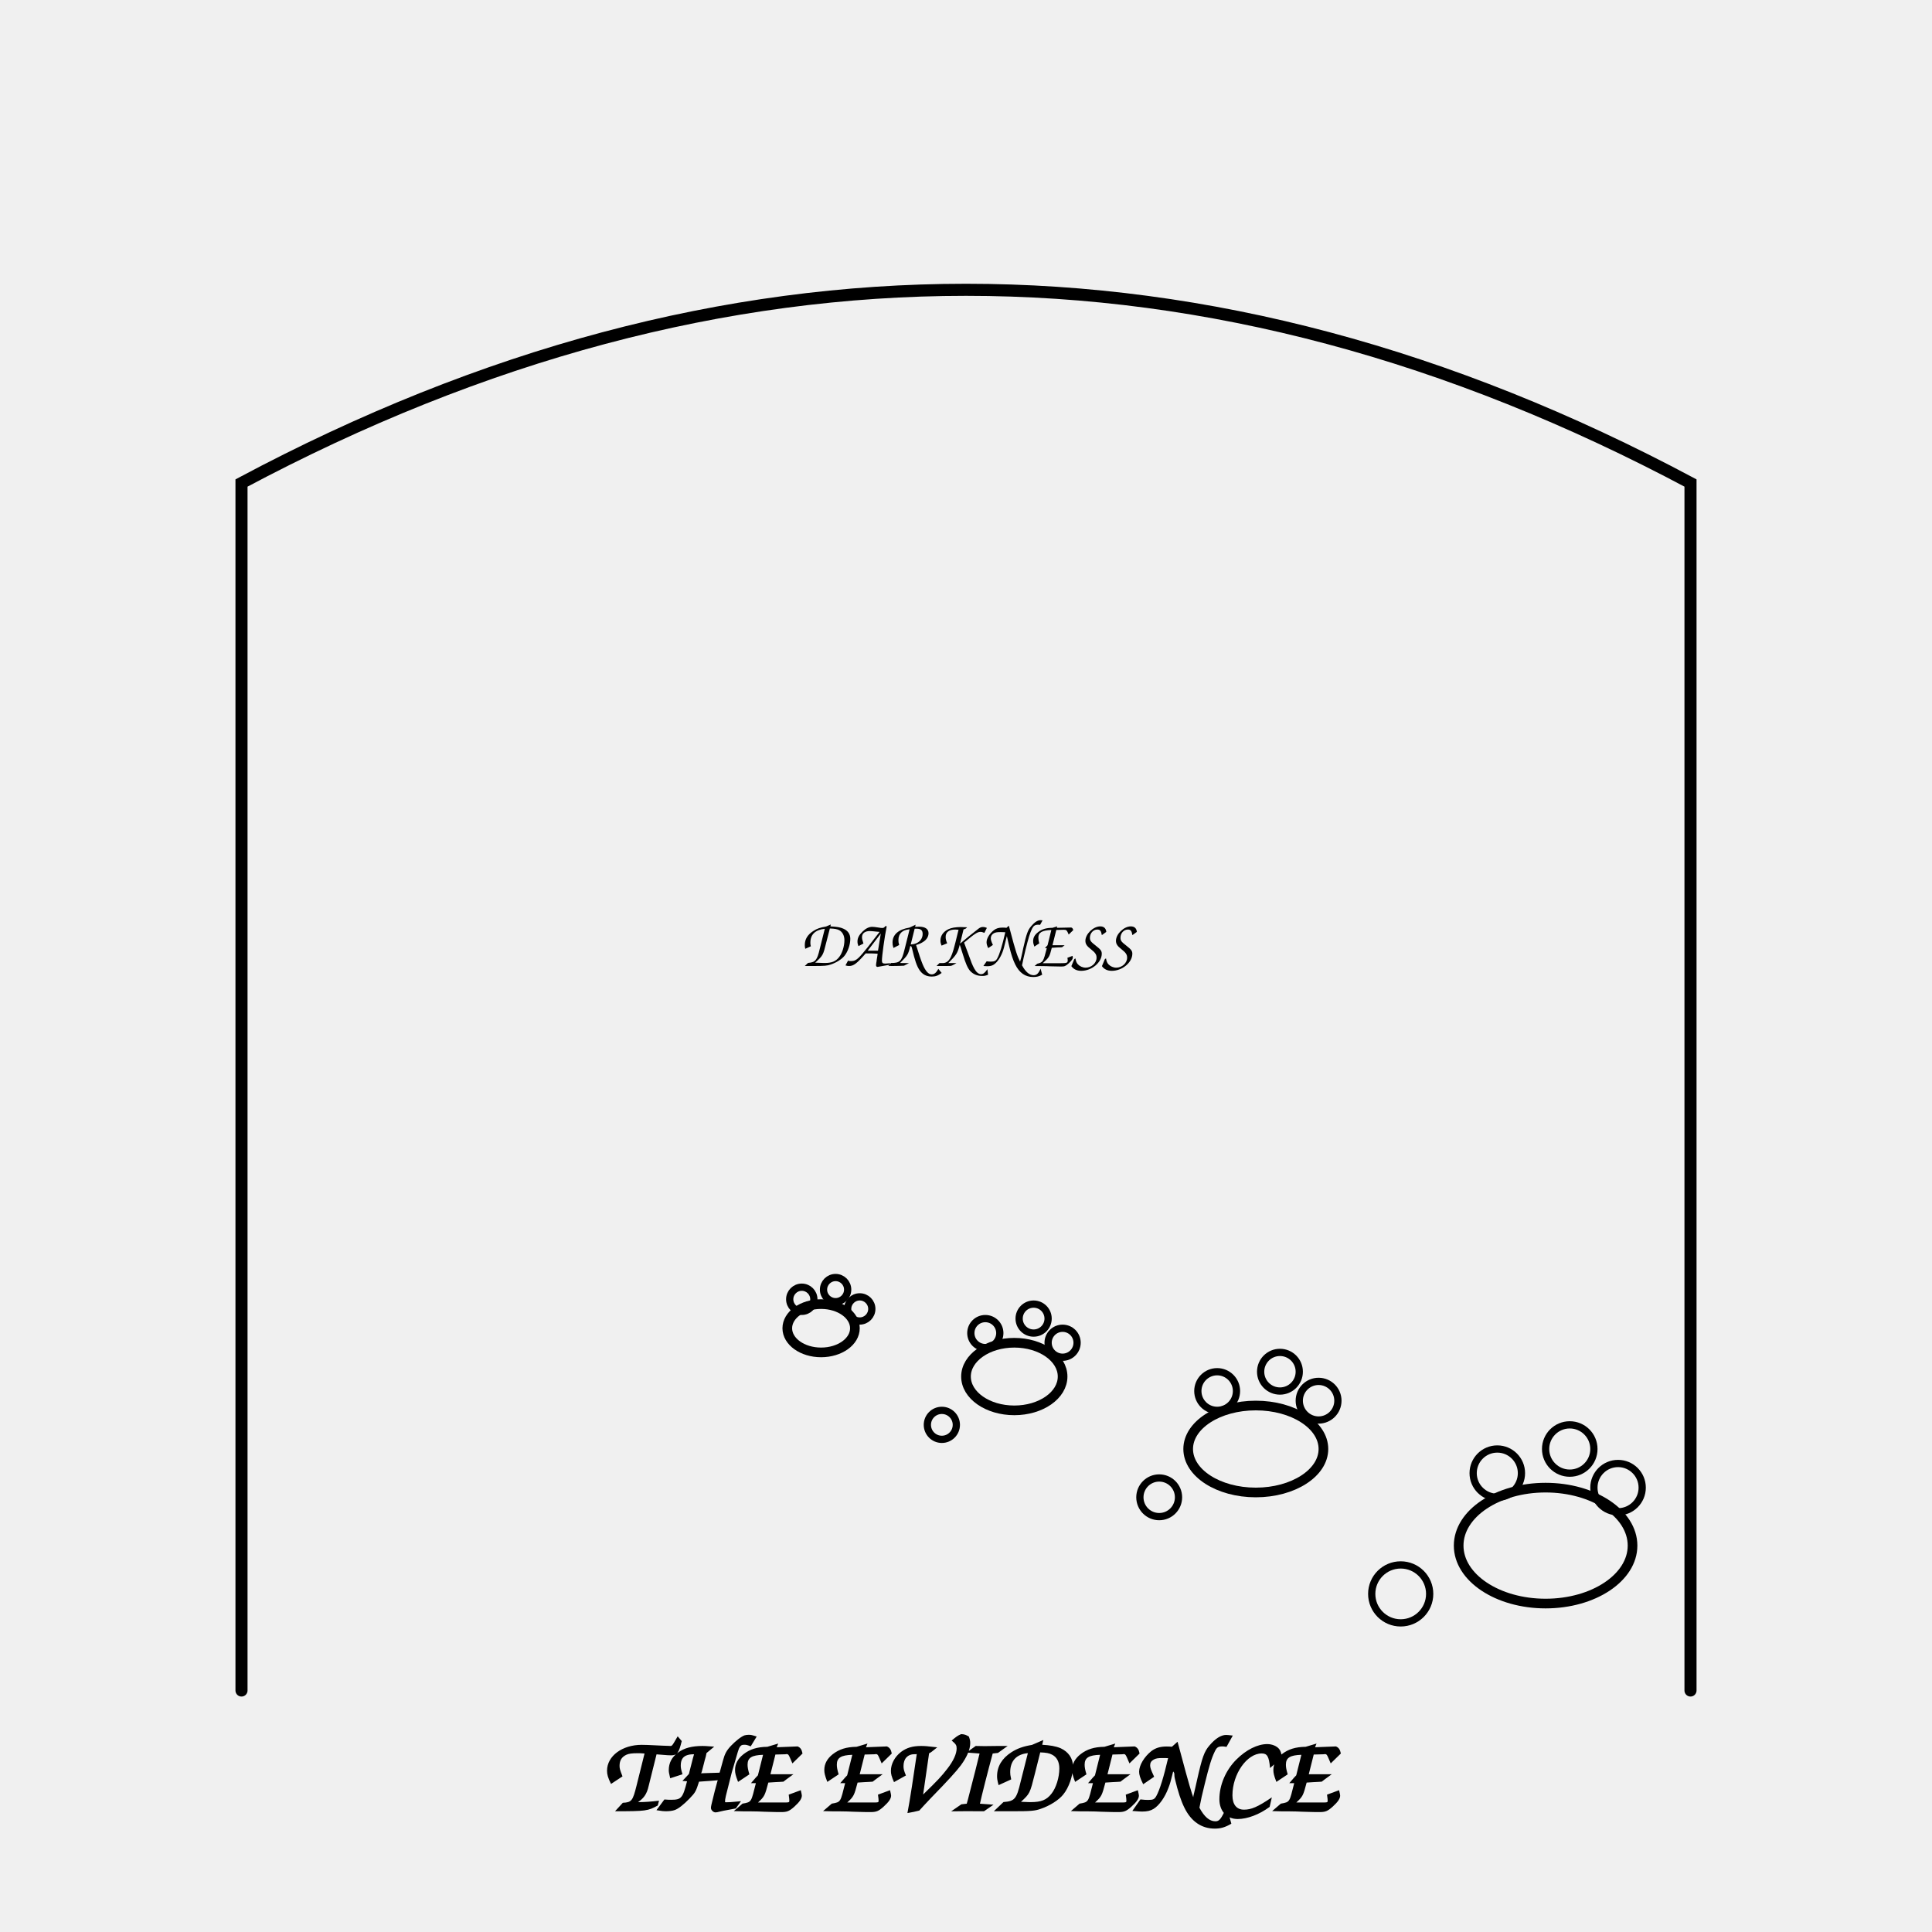
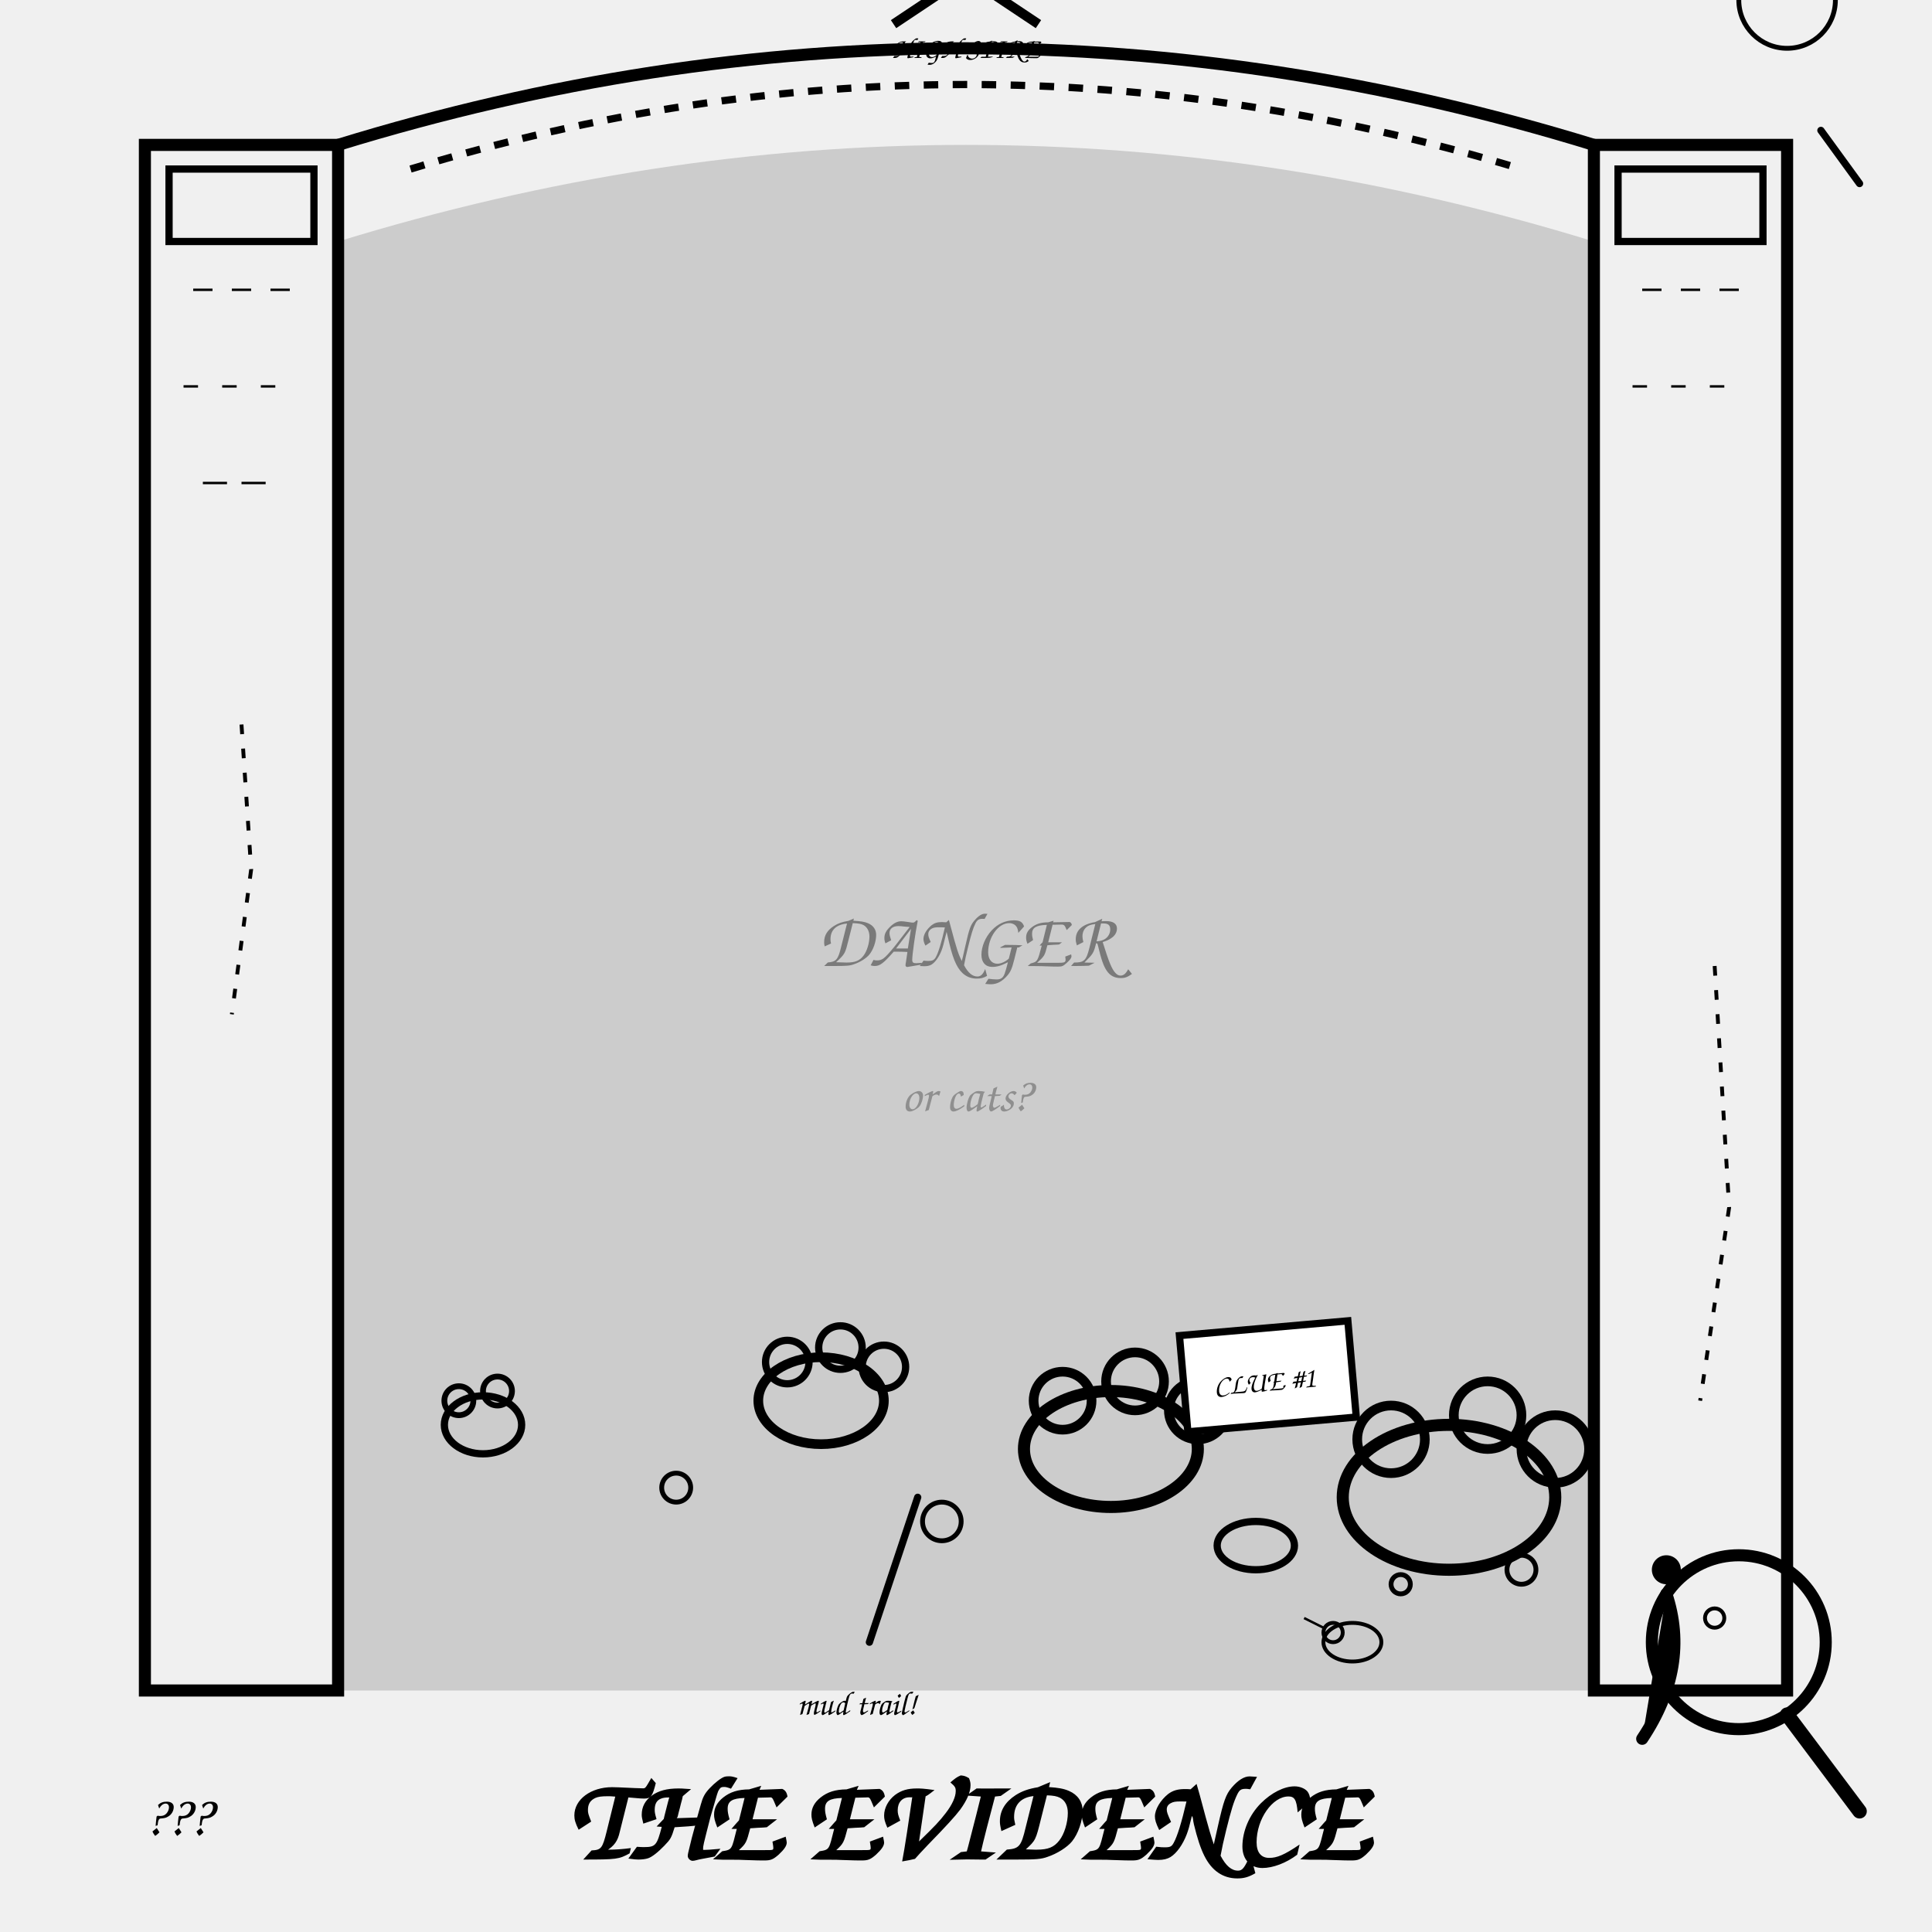
<svg xmlns="http://www.w3.org/2000/svg" viewBox="0 0 400 400" width="400" height="400">
-   <path d="M 50 350 L 50 100 Q 200 20 350 100 L 350 350" fill="none" stroke="black" stroke-width="2.5" stroke-linecap="round" />
-   <text x="200" y="200" text-anchor="middle" font-family="Comic Sans MS, cursive" font-size="14" fill="black">DARKNESS</text>
-   <ellipse cx="320" cy="320" rx="18" ry="12" fill="none" stroke="black" stroke-width="2" stroke-linecap="round" />
-   <circle cx="310" cy="305" r="5" fill="none" stroke="black" stroke-width="1.5" />
-   <circle cx="325" cy="300" r="5" fill="none" stroke="black" stroke-width="1.5" />
-   <circle cx="335" cy="308" r="5" fill="none" stroke="black" stroke-width="1.5" />
-   <ellipse cx="260" cy="300" rx="14" ry="9" fill="none" stroke="black" stroke-width="2" stroke-linecap="round" />
-   <circle cx="252" cy="288" r="4" fill="none" stroke="black" stroke-width="1.5" />
-   <circle cx="265" cy="284" r="4" fill="none" stroke="black" stroke-width="1.5" />
-   <circle cx="273" cy="290" r="4" fill="none" stroke="black" stroke-width="1.5" />
-   <ellipse cx="210" cy="285" rx="10" ry="7" fill="none" stroke="black" stroke-width="2" stroke-linecap="round" />
-   <circle cx="204" cy="276" r="3" fill="none" stroke="black" stroke-width="1.5" />
-   <circle cx="214" cy="273" r="3" fill="none" stroke="black" stroke-width="1.5" />
-   <circle cx="220" cy="278" r="3" fill="none" stroke="black" stroke-width="1.5" />
-   <ellipse cx="170" cy="275" rx="7" ry="5" fill="none" stroke="black" stroke-width="2" stroke-linecap="round" />
-   <circle cx="166" cy="269" r="2.5" fill="none" stroke="black" stroke-width="1.5" />
-   <circle cx="173" cy="267" r="2.5" fill="none" stroke="black" stroke-width="1.5" />
-   <circle cx="178" cy="271" r="2.5" fill="none" stroke="black" stroke-width="1.5" />
-   <circle cx="290" cy="330" r="6" fill="none" stroke="black" stroke-width="1.5" />
-   <circle cx="240" cy="310" r="4" fill="none" stroke="black" stroke-width="1.5" />
-   <circle cx="195" cy="295" r="3" fill="none" stroke="black" stroke-width="1.5" />
-   <text x="200" y="375" text-anchor="middle" font-family="Comic Sans MS, cursive" font-size="22" fill="black" font-weight="bold">THE EVIDENCE</text>
+   <rect x="30" y="30" width="40" height="320" fill="none" stroke="black" stroke-width="2.5" stroke-linecap="round" />
+   <rect x="35" y="35" width="30" height="15" fill="none" stroke="black" stroke-width="1.5" />
+   <line x1="40" y1="60" x2="60" y2="60" stroke="black" stroke-width="0.5" stroke-dasharray="4 4" />
+   <line x1="38" y1="80" x2="62" y2="80" stroke="black" stroke-width="0.5" stroke-dasharray="3 5" />
+   <line x1="42" y1="100" x2="58" y2="100" stroke="black" stroke-width="0.5" stroke-dasharray="5 3" />
+   <path d="M 50 150 L 52 180 L 48 210" fill="none" stroke="black" stroke-width="0.8" stroke-dasharray="2 3" />
+   <rect x="330" y="30" width="40" height="320" fill="none" stroke="black" stroke-width="2.5" stroke-linecap="round" />
+   <rect x="335" y="35" width="30" height="15" fill="none" stroke="black" stroke-width="1.5" />
+   <line x1="340" y1="60" x2="360" y2="60" stroke="black" stroke-width="0.5" stroke-dasharray="4 4" />
+   <line x1="338" y1="80" x2="362" y2="80" stroke="black" stroke-width="0.5" stroke-dasharray="3 5" />
+   <path d="M 355 200 L 358 250 L 352 290" fill="none" stroke="black" stroke-width="0.8" stroke-dasharray="2 3" />
+   <path d="M 70 30 Q 200 -10 330 30" fill="none" stroke="black" stroke-width="2.5" stroke-linecap="round" />
+   <path d="M 85 35 Q 200 0 315 35" fill="none" stroke="black" stroke-width="1.5" stroke-dasharray="3 3" />
+   <path d="M 185 5 L 200 -5 L 215 5" fill="none" stroke="black" stroke-width="2" />
+   <text x="200" y="12" text-anchor="middle" font-family="Comic Sans MS, cursive" font-size="6" fill="black">HIGH SPIRE</text>
+   <path d="M 70 350 L 70 50 Q 200 10 330 50 L 330 350 Z" fill="black" opacity="0.15" />
+   <text x="200" y="200" text-anchor="middle" font-family="Comic Sans MS, cursive" font-size="16" fill="black" opacity="0.4">DANGER</text>
+   <text x="200" y="230" text-anchor="middle" font-family="Comic Sans MS, cursive" font-size="10" fill="black" opacity="0.3">or cats?</text>
+   <ellipse cx="300" cy="310" rx="22" ry="15" fill="none" stroke="black" stroke-width="2.5" stroke-linecap="round" />
+   <circle cx="288" cy="298" r="7" fill="none" stroke="black" stroke-width="2" stroke-linecap="round" />
+   <circle cx="308" cy="293" r="7" fill="none" stroke="black" stroke-width="2" stroke-linecap="round" />
+   <circle cx="322" cy="300" r="7" fill="none" stroke="black" stroke-width="2" stroke-linecap="round" />
+   <circle cx="315" cy="325" r="3" fill="none" stroke="black" stroke-width="1" />
+   <circle cx="290" cy="328" r="2" fill="none" stroke="black" stroke-width="1" />
+   <ellipse cx="230" cy="300" rx="18" ry="12" fill="none" stroke="black" stroke-width="2.5" stroke-linecap="round" />
+   <circle cx="220" cy="290" r="6" fill="none" stroke="black" stroke-width="2" stroke-linecap="round" />
+   <circle cx="235" cy="286" r="6" fill="none" stroke="black" stroke-width="2" stroke-linecap="round" />
+   <circle cx="248" cy="292" r="6" fill="none" stroke="black" stroke-width="2" stroke-linecap="round" />
+   <ellipse cx="170" cy="290" rx="13" ry="9" fill="none" stroke="black" stroke-width="2" stroke-linecap="round" />
+   <circle cx="163" cy="282" r="4.5" fill="none" stroke="black" stroke-width="1.5" />
+   <circle cx="174" cy="279" r="4.5" fill="none" stroke="black" stroke-width="1.5" />
+   <circle cx="183" cy="283" r="4.5" fill="none" stroke="black" stroke-width="1.5" />
+   <ellipse cx="100" cy="295" rx="8" ry="6" fill="none" stroke="black" stroke-width="1.5" />
+   <circle cx="95" cy="290" r="3" fill="none" stroke="black" stroke-width="1.2" />
+   <circle cx="103" cy="288" r="3" fill="none" stroke="black" stroke-width="1.2" />
+   <ellipse cx="260" cy="320" rx="8" ry="5" fill="none" stroke="black" stroke-width="1.5" />
+   <circle cx="195" cy="315" r="4" fill="none" stroke="black" stroke-width="1" />
+   <circle cx="140" cy="308" r="3" fill="none" stroke="black" stroke-width="1" />
+   <path d="M 340 360 Q 350 345 345 330" stroke="black" stroke-width="2.5" stroke-linecap="round" />
+   <circle cx="345" cy="325" r="3" fill="black" />
+   <circle cx="360" cy="340" r="18" fill="none" stroke="black" stroke-width="2.5" />
+   <line x1="370" y1="355" x2="385" y2="375" stroke="black" stroke-width="3" stroke-linecap="round" />
+   <circle cx="355" cy="335" r="2" fill="none" stroke="black" stroke-width="0.8" />
+   <rect x="245" y="275" width="35" height="20" fill="white" stroke="black" stroke-width="1.5" transform="rotate(-5 262 285)" />
+   <text x="262" y="288" text-anchor="middle" font-family="Comic Sans MS, cursive" font-size="6" fill="black" transform="rotate(-5 262 288)">CLUE #1</text>
+   <path d="M 180 340 L 190 310" stroke="black" stroke-width="1.5" stroke-linecap="round" />
+   <text x="165" y="355" font-family="Comic Sans MS, cursive" font-size="7" fill="black">mud trail!</text>
+   <ellipse cx="280" cy="340" rx="6" ry="4" fill="none" stroke="black" stroke-width="0.8" />
+   <circle cx="276" cy="338" r="2" fill="none" stroke="black" stroke-width="0.8" />
+   <line x1="274" y1="337" x2="270" y2="335" stroke="black" stroke-width="0.5" />
+   <text x="200" y="385" text-anchor="middle" font-family="Comic Sans MS, cursive" font-size="24" fill="black" font-weight="bold">THE EVIDENCE</text>
+   <text x="30" y="380" font-family="Comic Sans MS, cursive" font-size="12" fill="black">???</text>
+   <circle cx="370" y="20" r="10" fill="none" stroke="black" stroke-width="1" />
+   <line x1="377" y1="27" x2="385" y2="38" stroke="black" stroke-width="1.5" stroke-linecap="round" />
</svg>
